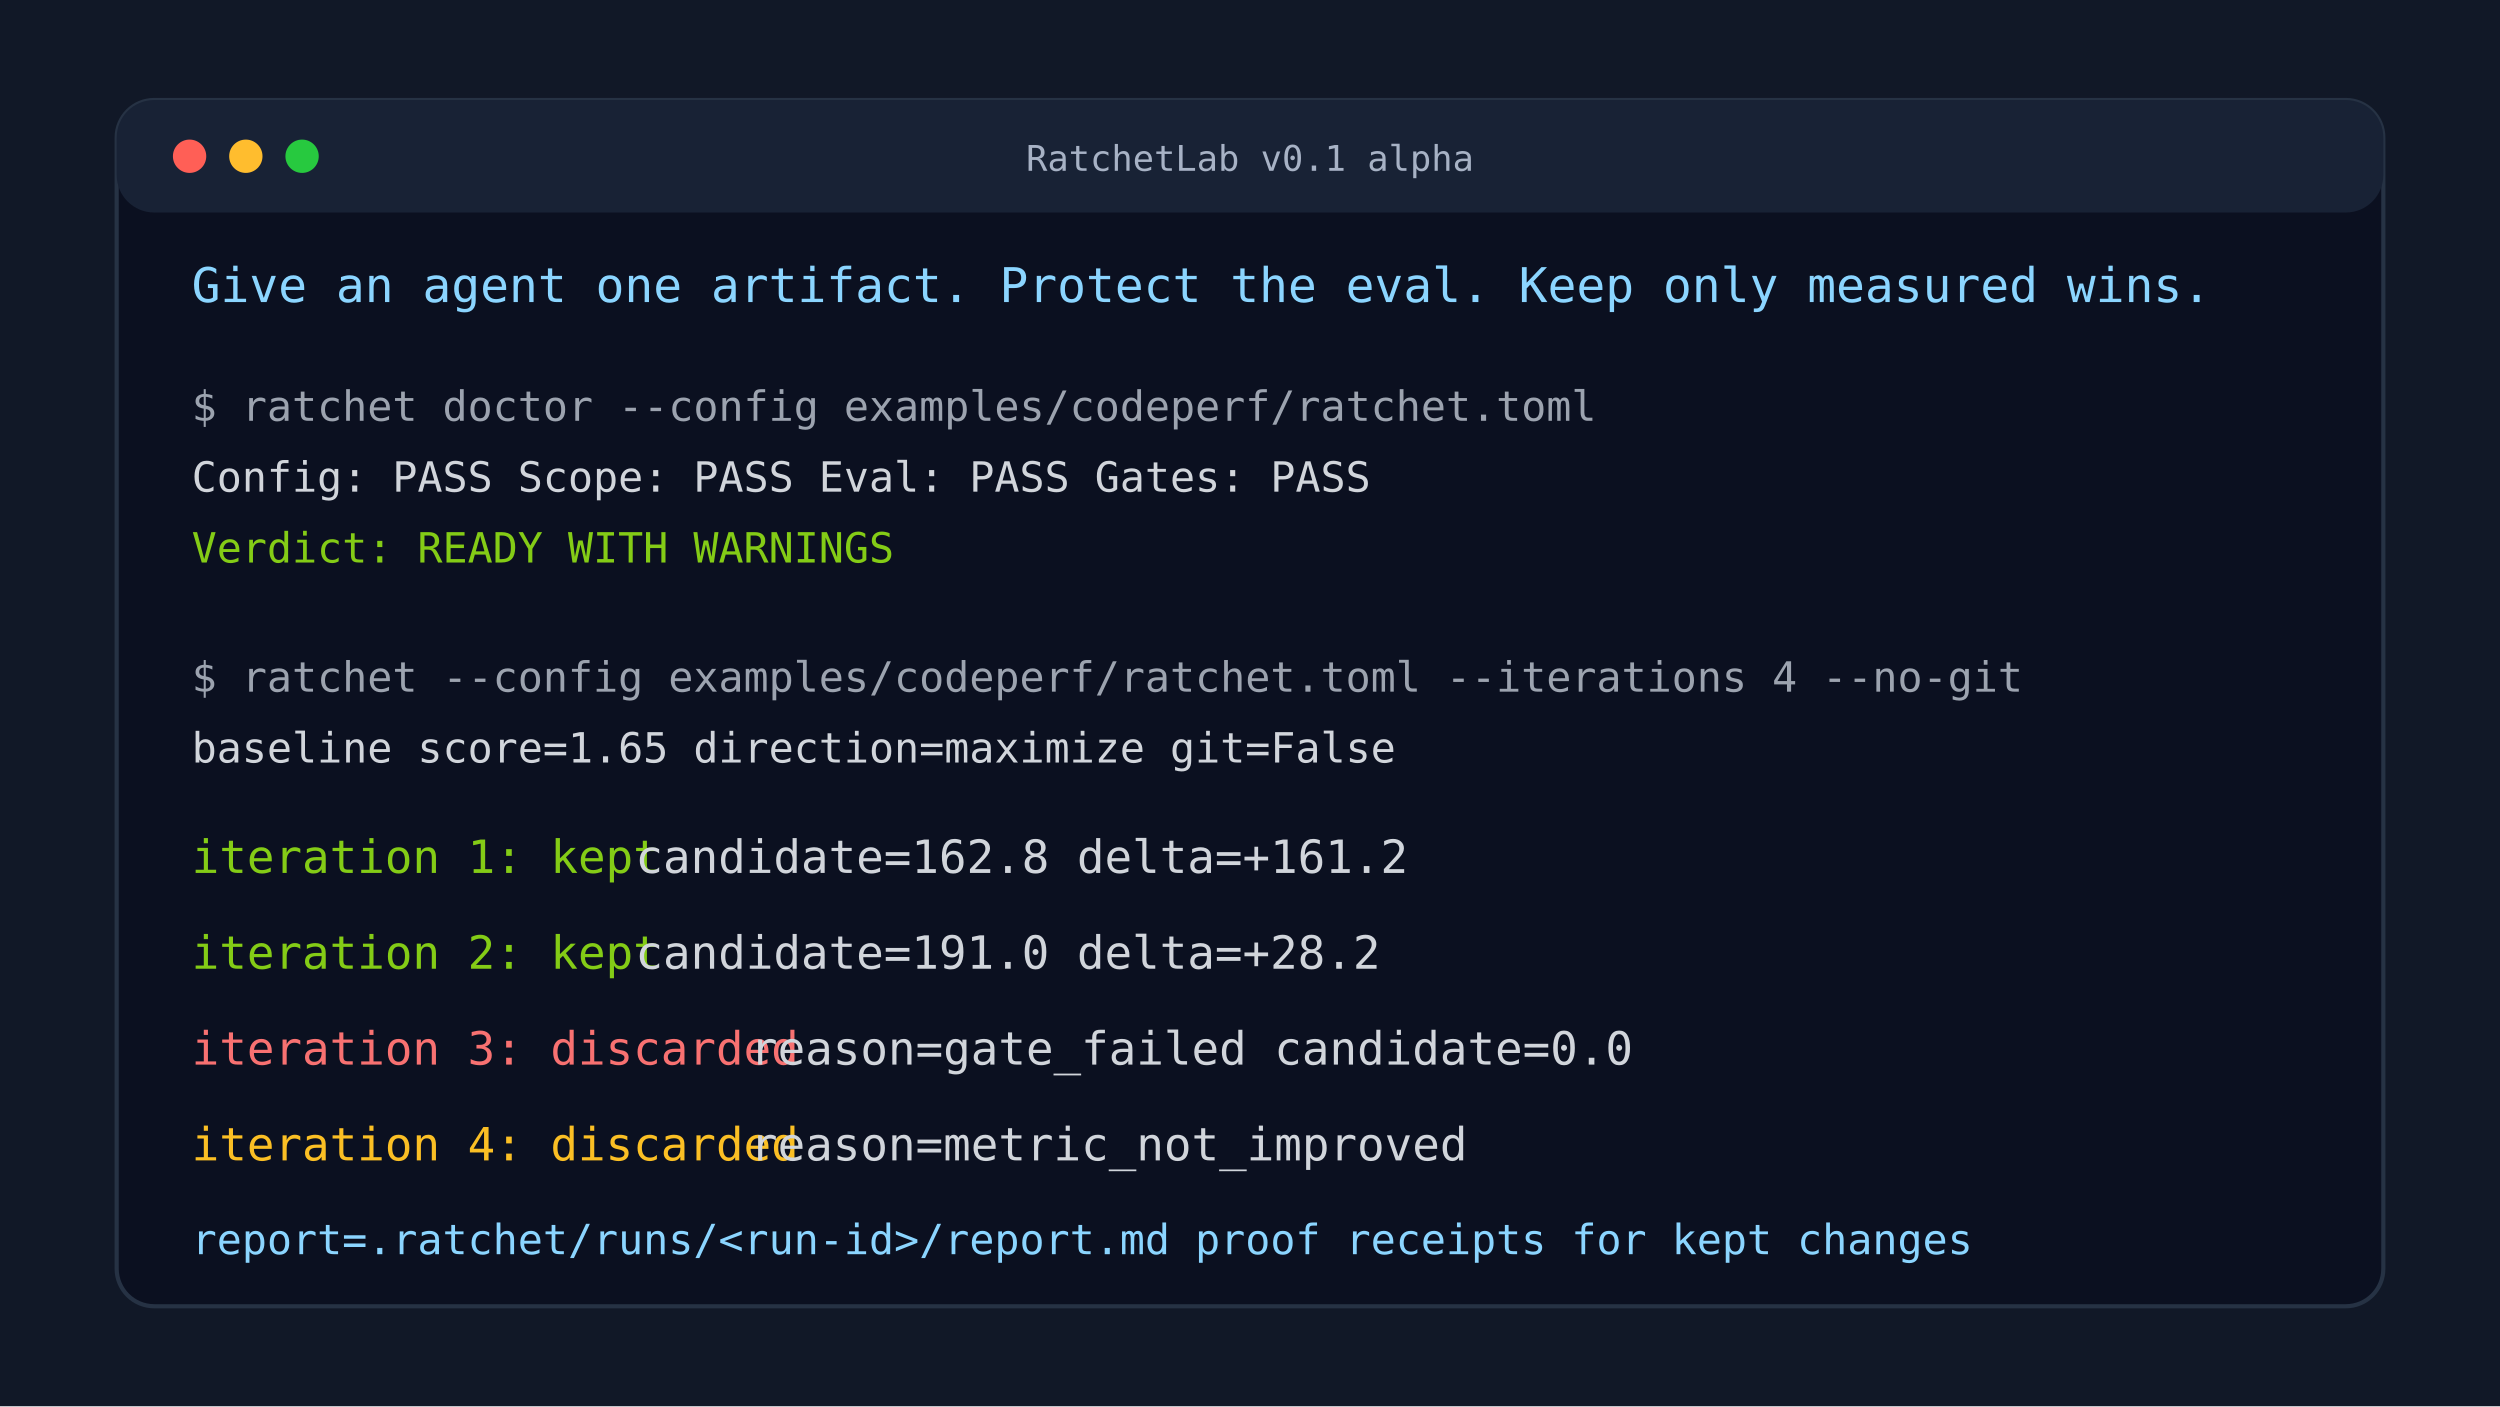
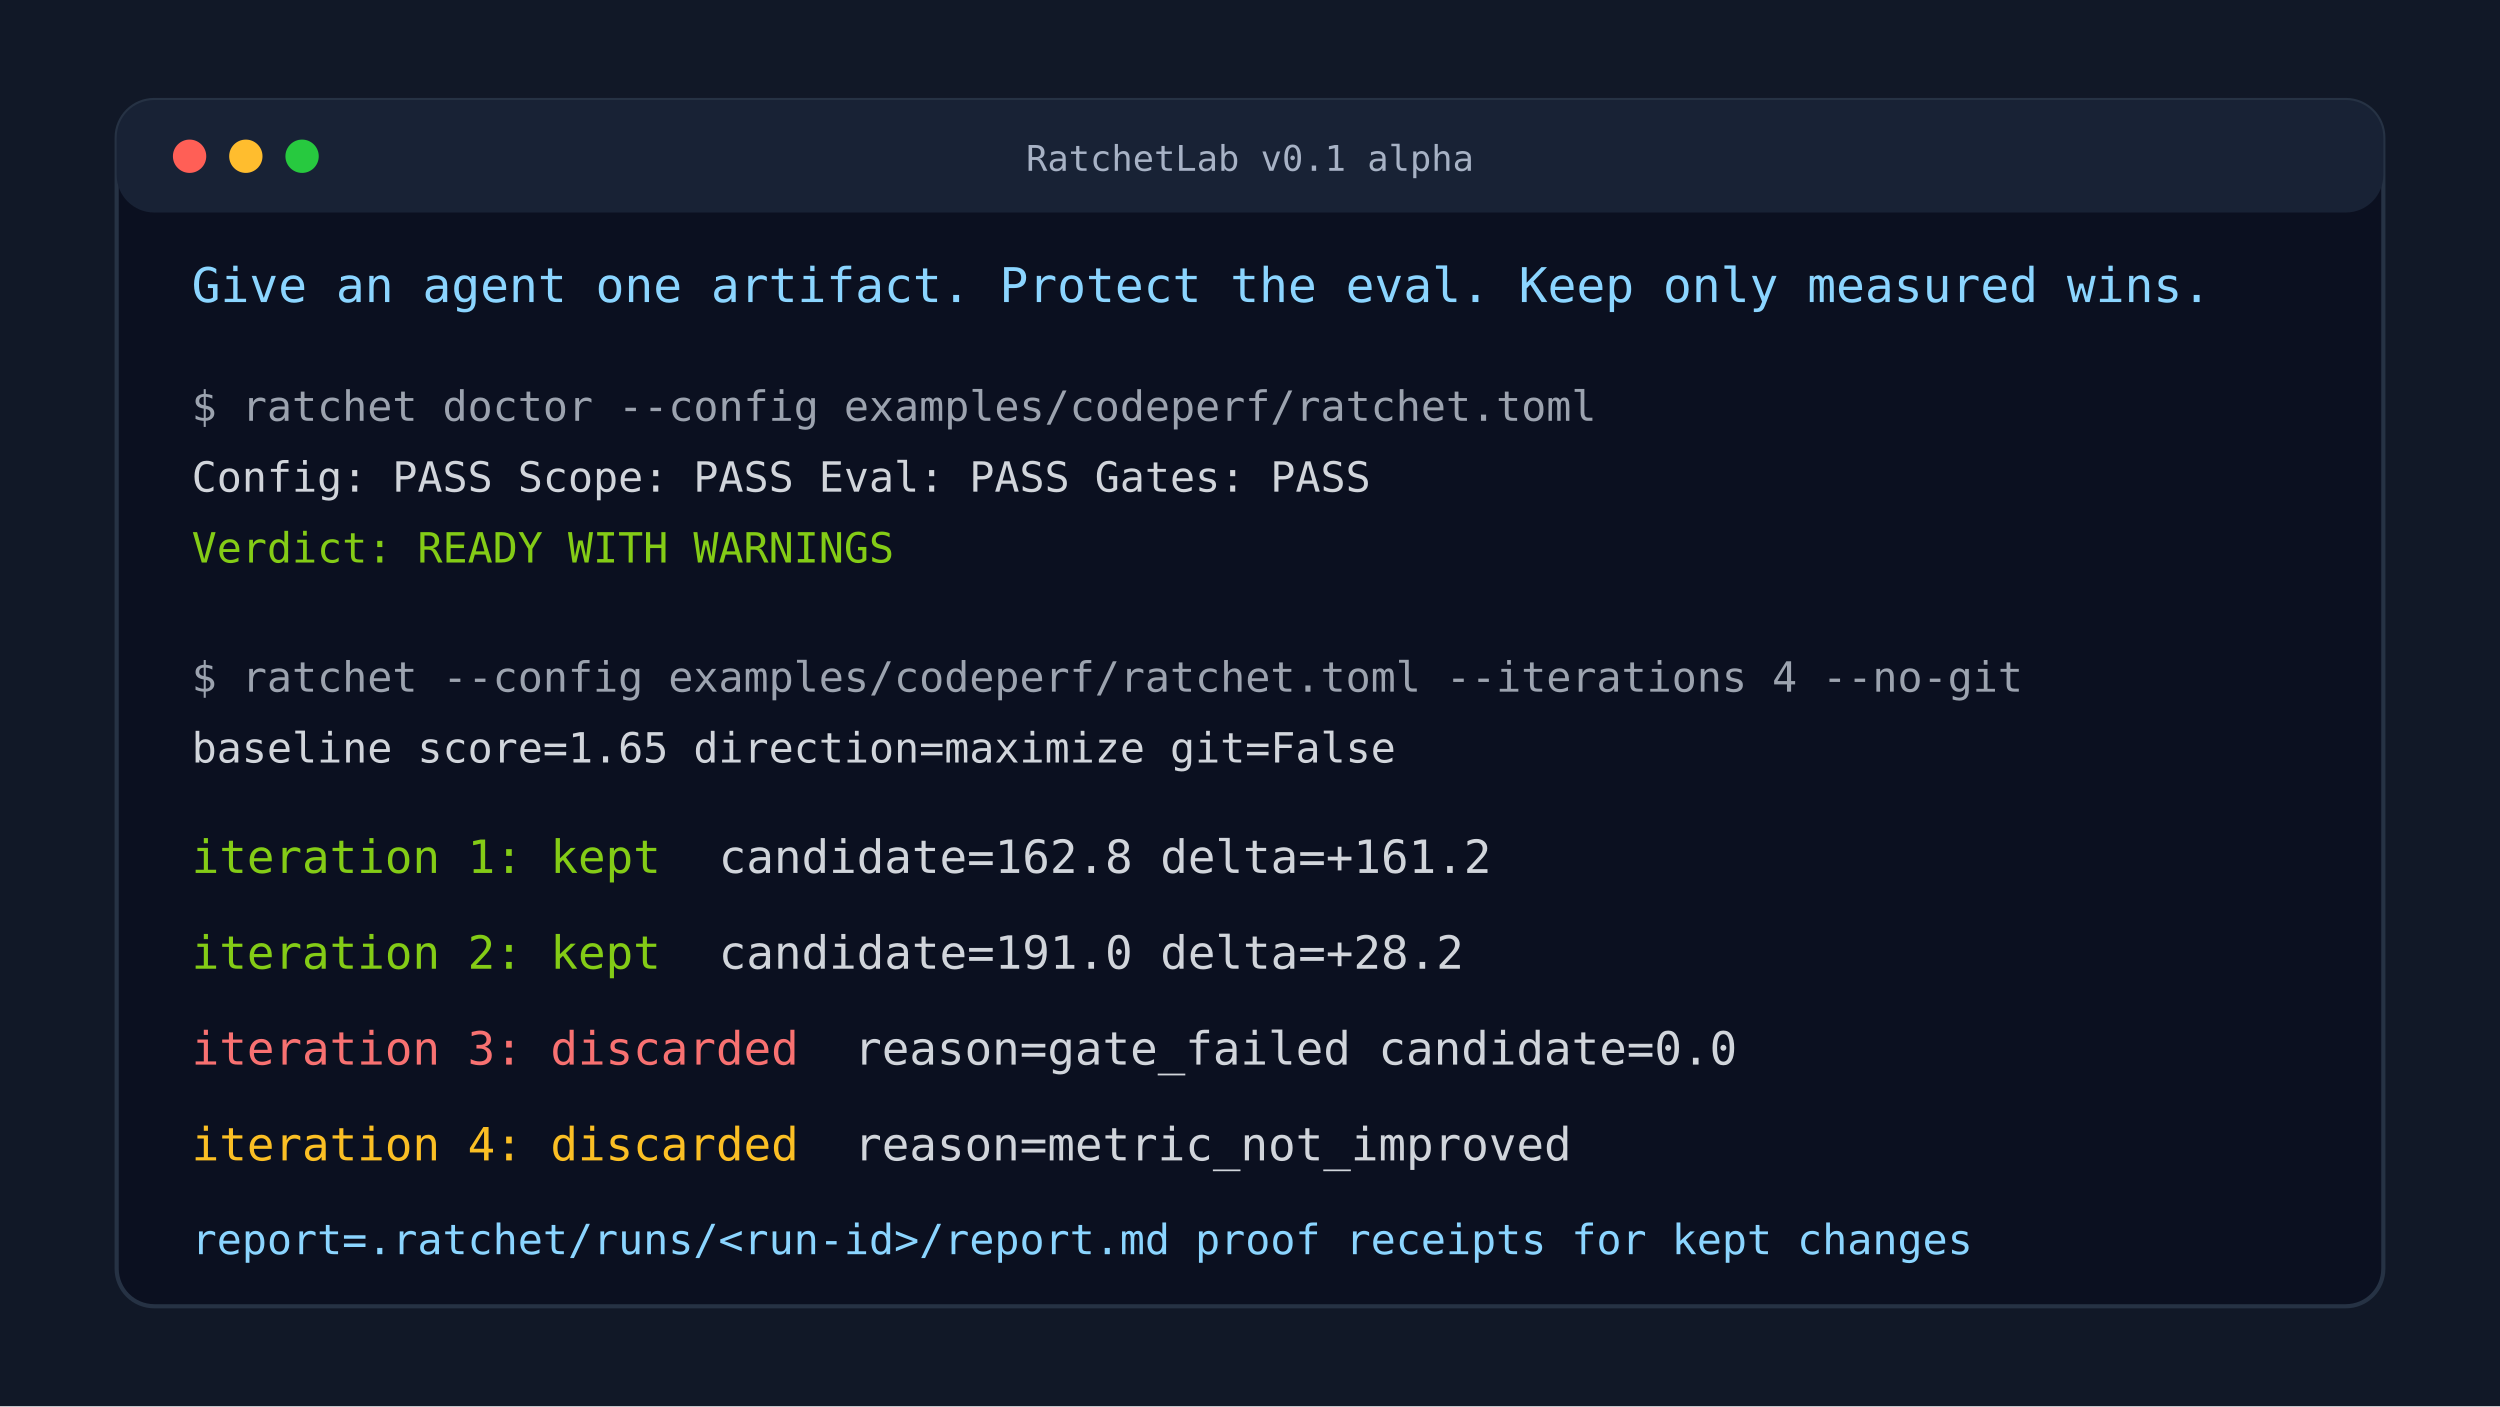
<svg xmlns="http://www.w3.org/2000/svg" width="1200" height="675" viewBox="0 0 1200 675" role="img" aria-labelledby="title desc">
  <rect width="1200" height="675" fill="#111827" />
  <rect x="56" y="48" width="1088" height="579" rx="18" fill="#0b1020" stroke="#263244" stroke-width="2" />
  <rect x="56" y="48" width="1088" height="54" rx="18" fill="#182235" />
  <circle cx="91" cy="75" r="8" fill="#ff5f56" />
  <circle cx="118" cy="75" r="8" fill="#ffbd2e" />
  <circle cx="145" cy="75" r="8" fill="#27c93f" />
  <text x="600" y="82" fill="#a7b2c5" font-family="Menlo, Consolas, monospace" font-size="17" text-anchor="middle">RatchetLab v0.1 alpha</text>
  <text x="92" y="145" fill="#8bd5ff" font-family="Menlo, Consolas, monospace" font-size="23">Give an agent one artifact. Protect the eval. Keep only measured wins.</text>
  <text x="92" y="202" fill="#9ca3af" font-family="Menlo, Consolas, monospace" font-size="20">$ ratchet doctor --config examples/codeperf/ratchet.toml</text>
  <text x="92" y="236" fill="#d1d5db" font-family="Menlo, Consolas, monospace" font-size="20">Config: PASS      Scope: PASS      Eval: PASS      Gates: PASS</text>
  <text x="92" y="270" fill="#84cc16" font-family="Menlo, Consolas, monospace" font-size="20">Verdict: READY WITH WARNINGS</text>
  <text x="92" y="332" fill="#9ca3af" font-family="Menlo, Consolas, monospace" font-size="20">$ ratchet --config examples/codeperf/ratchet.toml --iterations 4 --no-git</text>
  <text x="92" y="366" fill="#d1d5db" font-family="Menlo, Consolas, monospace" font-size="20">baseline score=1.65 direction=maximize git=False</text>
  <text x="92" y="419" fill="#84cc16" font-family="Menlo, Consolas, monospace" font-size="22">iteration 1: kept</text>
-   <text x="305" y="419" fill="#d1d5db" font-family="Menlo, Consolas, monospace" font-size="22">candidate=162.8  delta=+161.2</text>
+   <text x="345" y="419" fill="#d1d5db" font-family="Menlo, Consolas, monospace" font-size="22">candidate=162.8  delta=+161.2</text>
  <text x="92" y="465" fill="#84cc16" font-family="Menlo, Consolas, monospace" font-size="22">iteration 2: kept</text>
-   <text x="305" y="465" fill="#d1d5db" font-family="Menlo, Consolas, monospace" font-size="22">candidate=191.0  delta=+28.2</text>
+   <text x="345" y="465" fill="#d1d5db" font-family="Menlo, Consolas, monospace" font-size="22">candidate=191.0  delta=+28.2</text>
  <text x="92" y="511" fill="#f87171" font-family="Menlo, Consolas, monospace" font-size="22">iteration 3: discarded</text>
-   <text x="360" y="511" fill="#d1d5db" font-family="Menlo, Consolas, monospace" font-size="22">reason=gate_failed candidate=0.0</text>
+   <text x="410" y="511" fill="#d1d5db" font-family="Menlo, Consolas, monospace" font-size="22">reason=gate_failed candidate=0.0</text>
  <text x="92" y="557" fill="#fbbf24" font-family="Menlo, Consolas, monospace" font-size="22">iteration 4: discarded</text>
-   <text x="360" y="557" fill="#d1d5db" font-family="Menlo, Consolas, monospace" font-size="22">reason=metric_not_improved</text>
+   <text x="410" y="557" fill="#d1d5db" font-family="Menlo, Consolas, monospace" font-size="22">reason=metric_not_improved</text>
  <text x="92" y="602" fill="#8bd5ff" font-family="Menlo, Consolas, monospace" font-size="20">report=.ratchet/runs/&lt;run-id&gt;/report.md   proof receipts for kept changes</text>
</svg>
